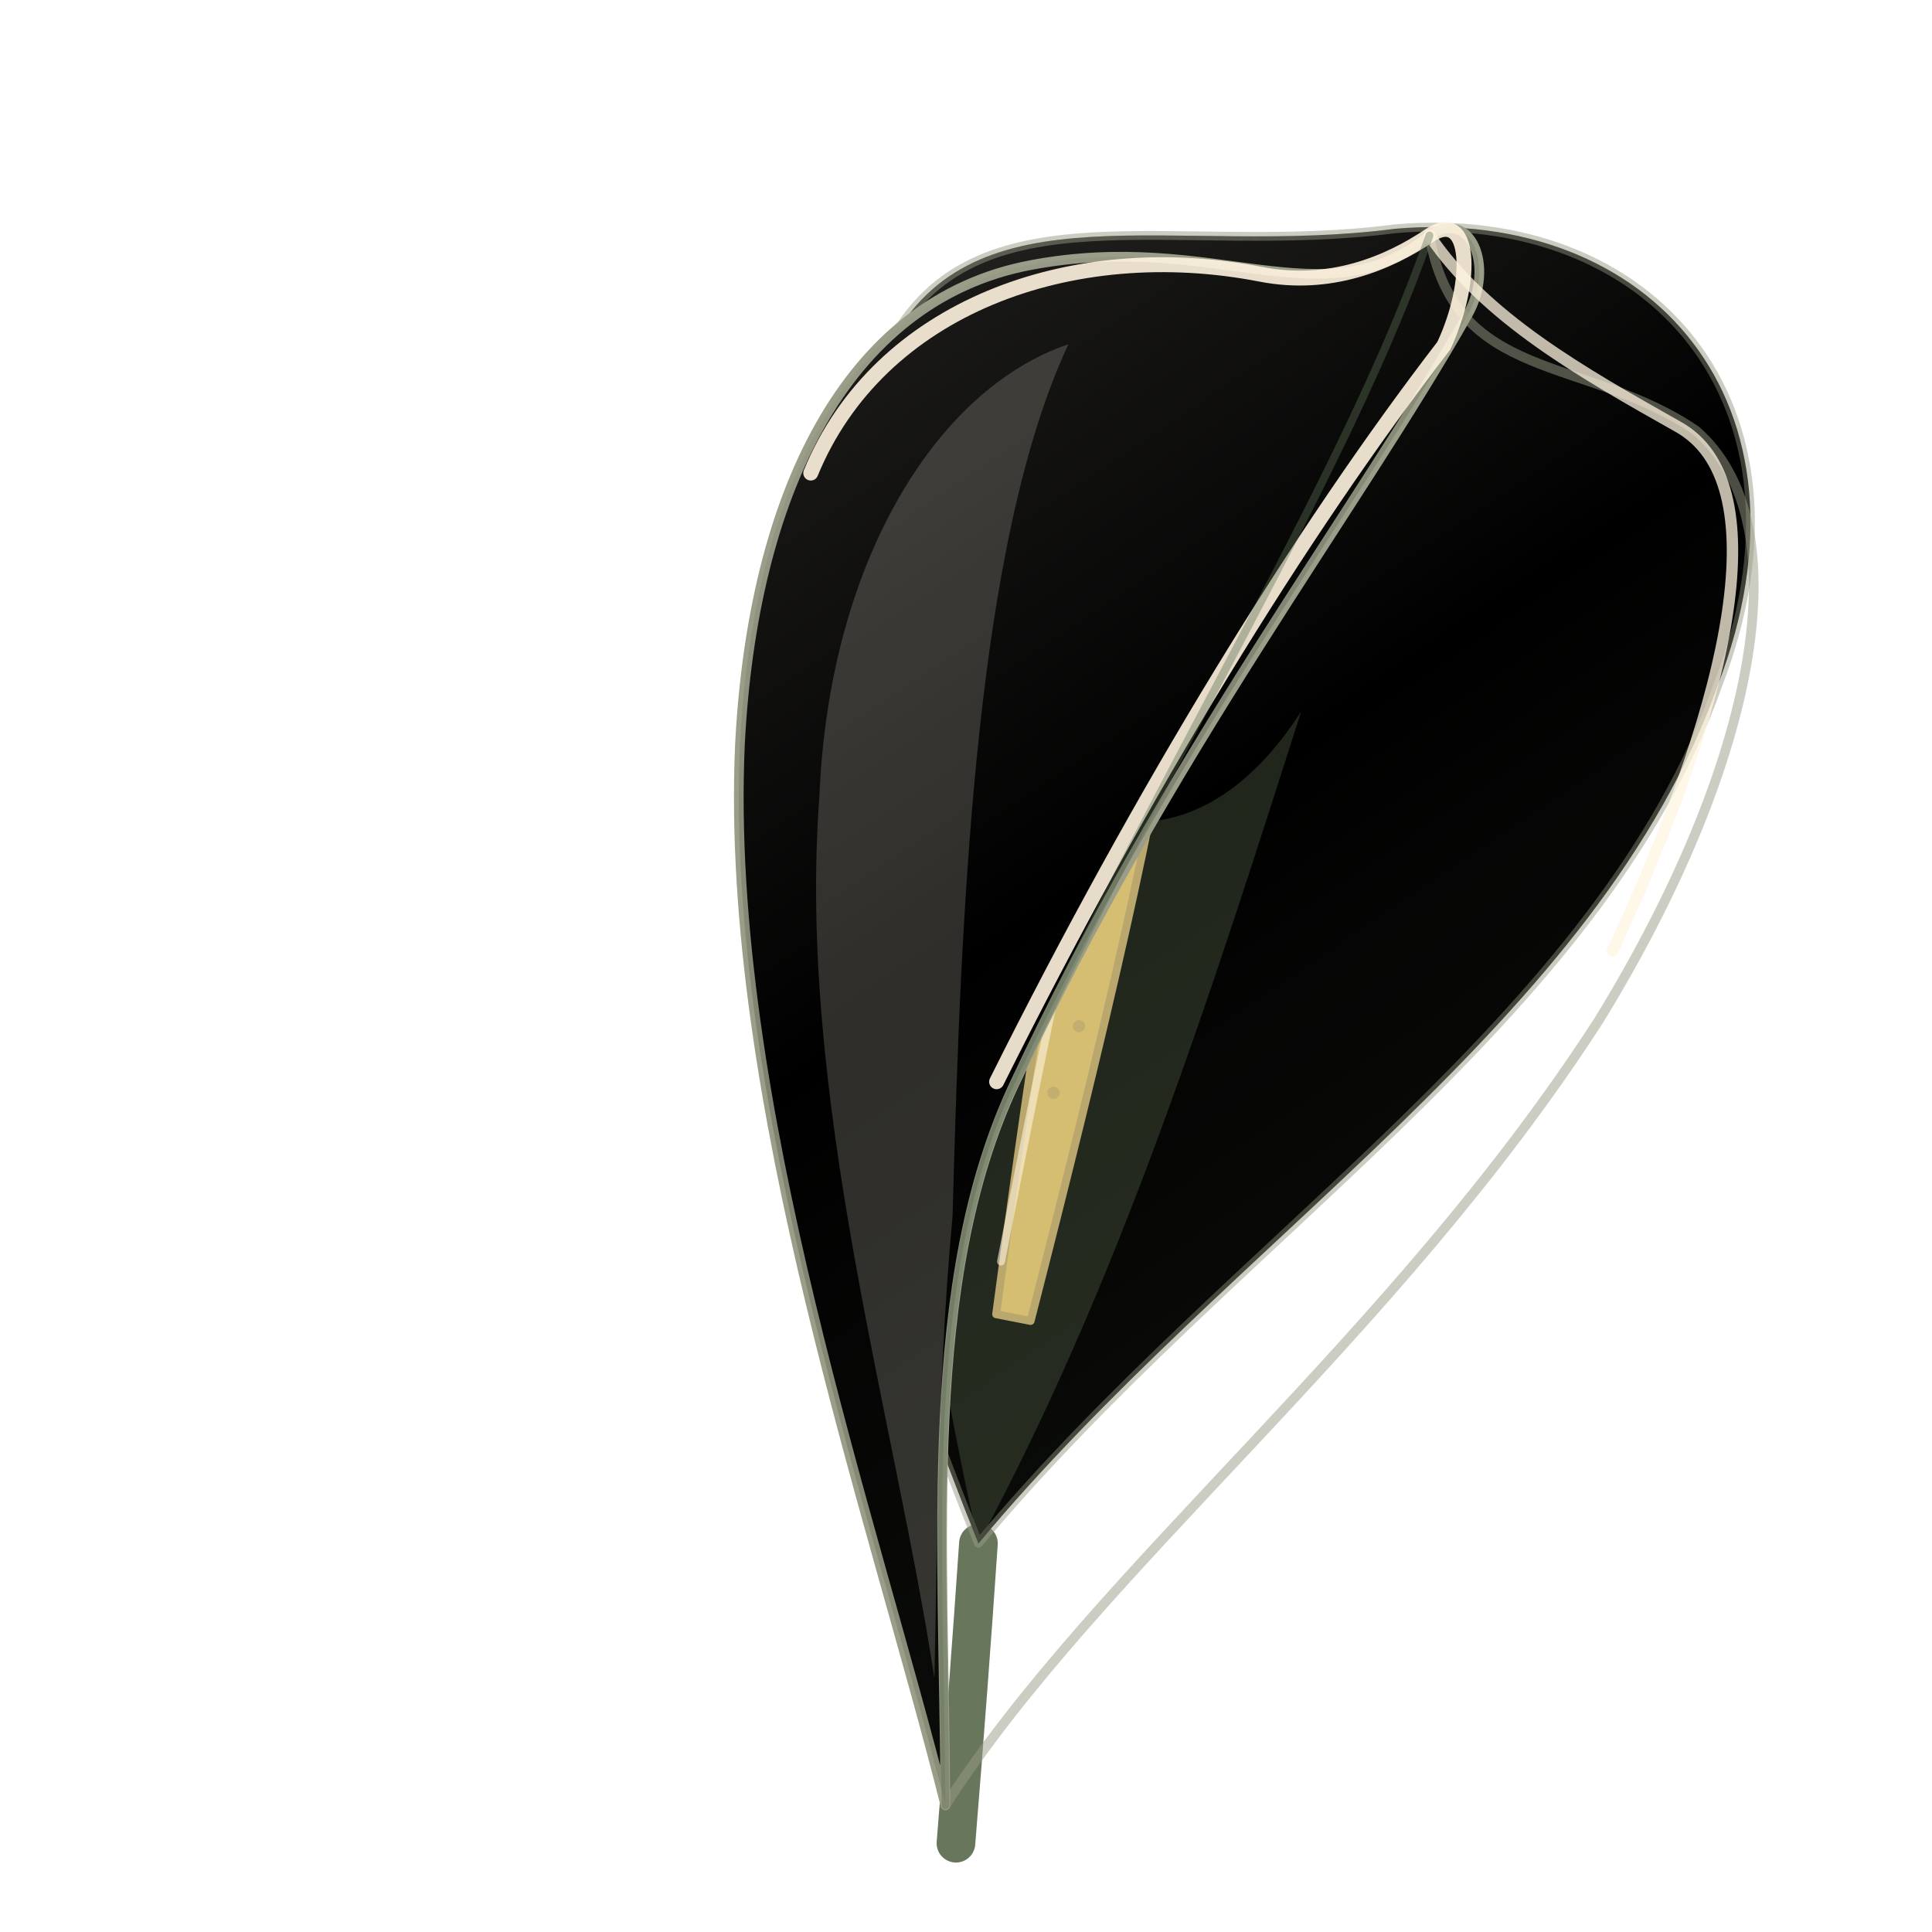
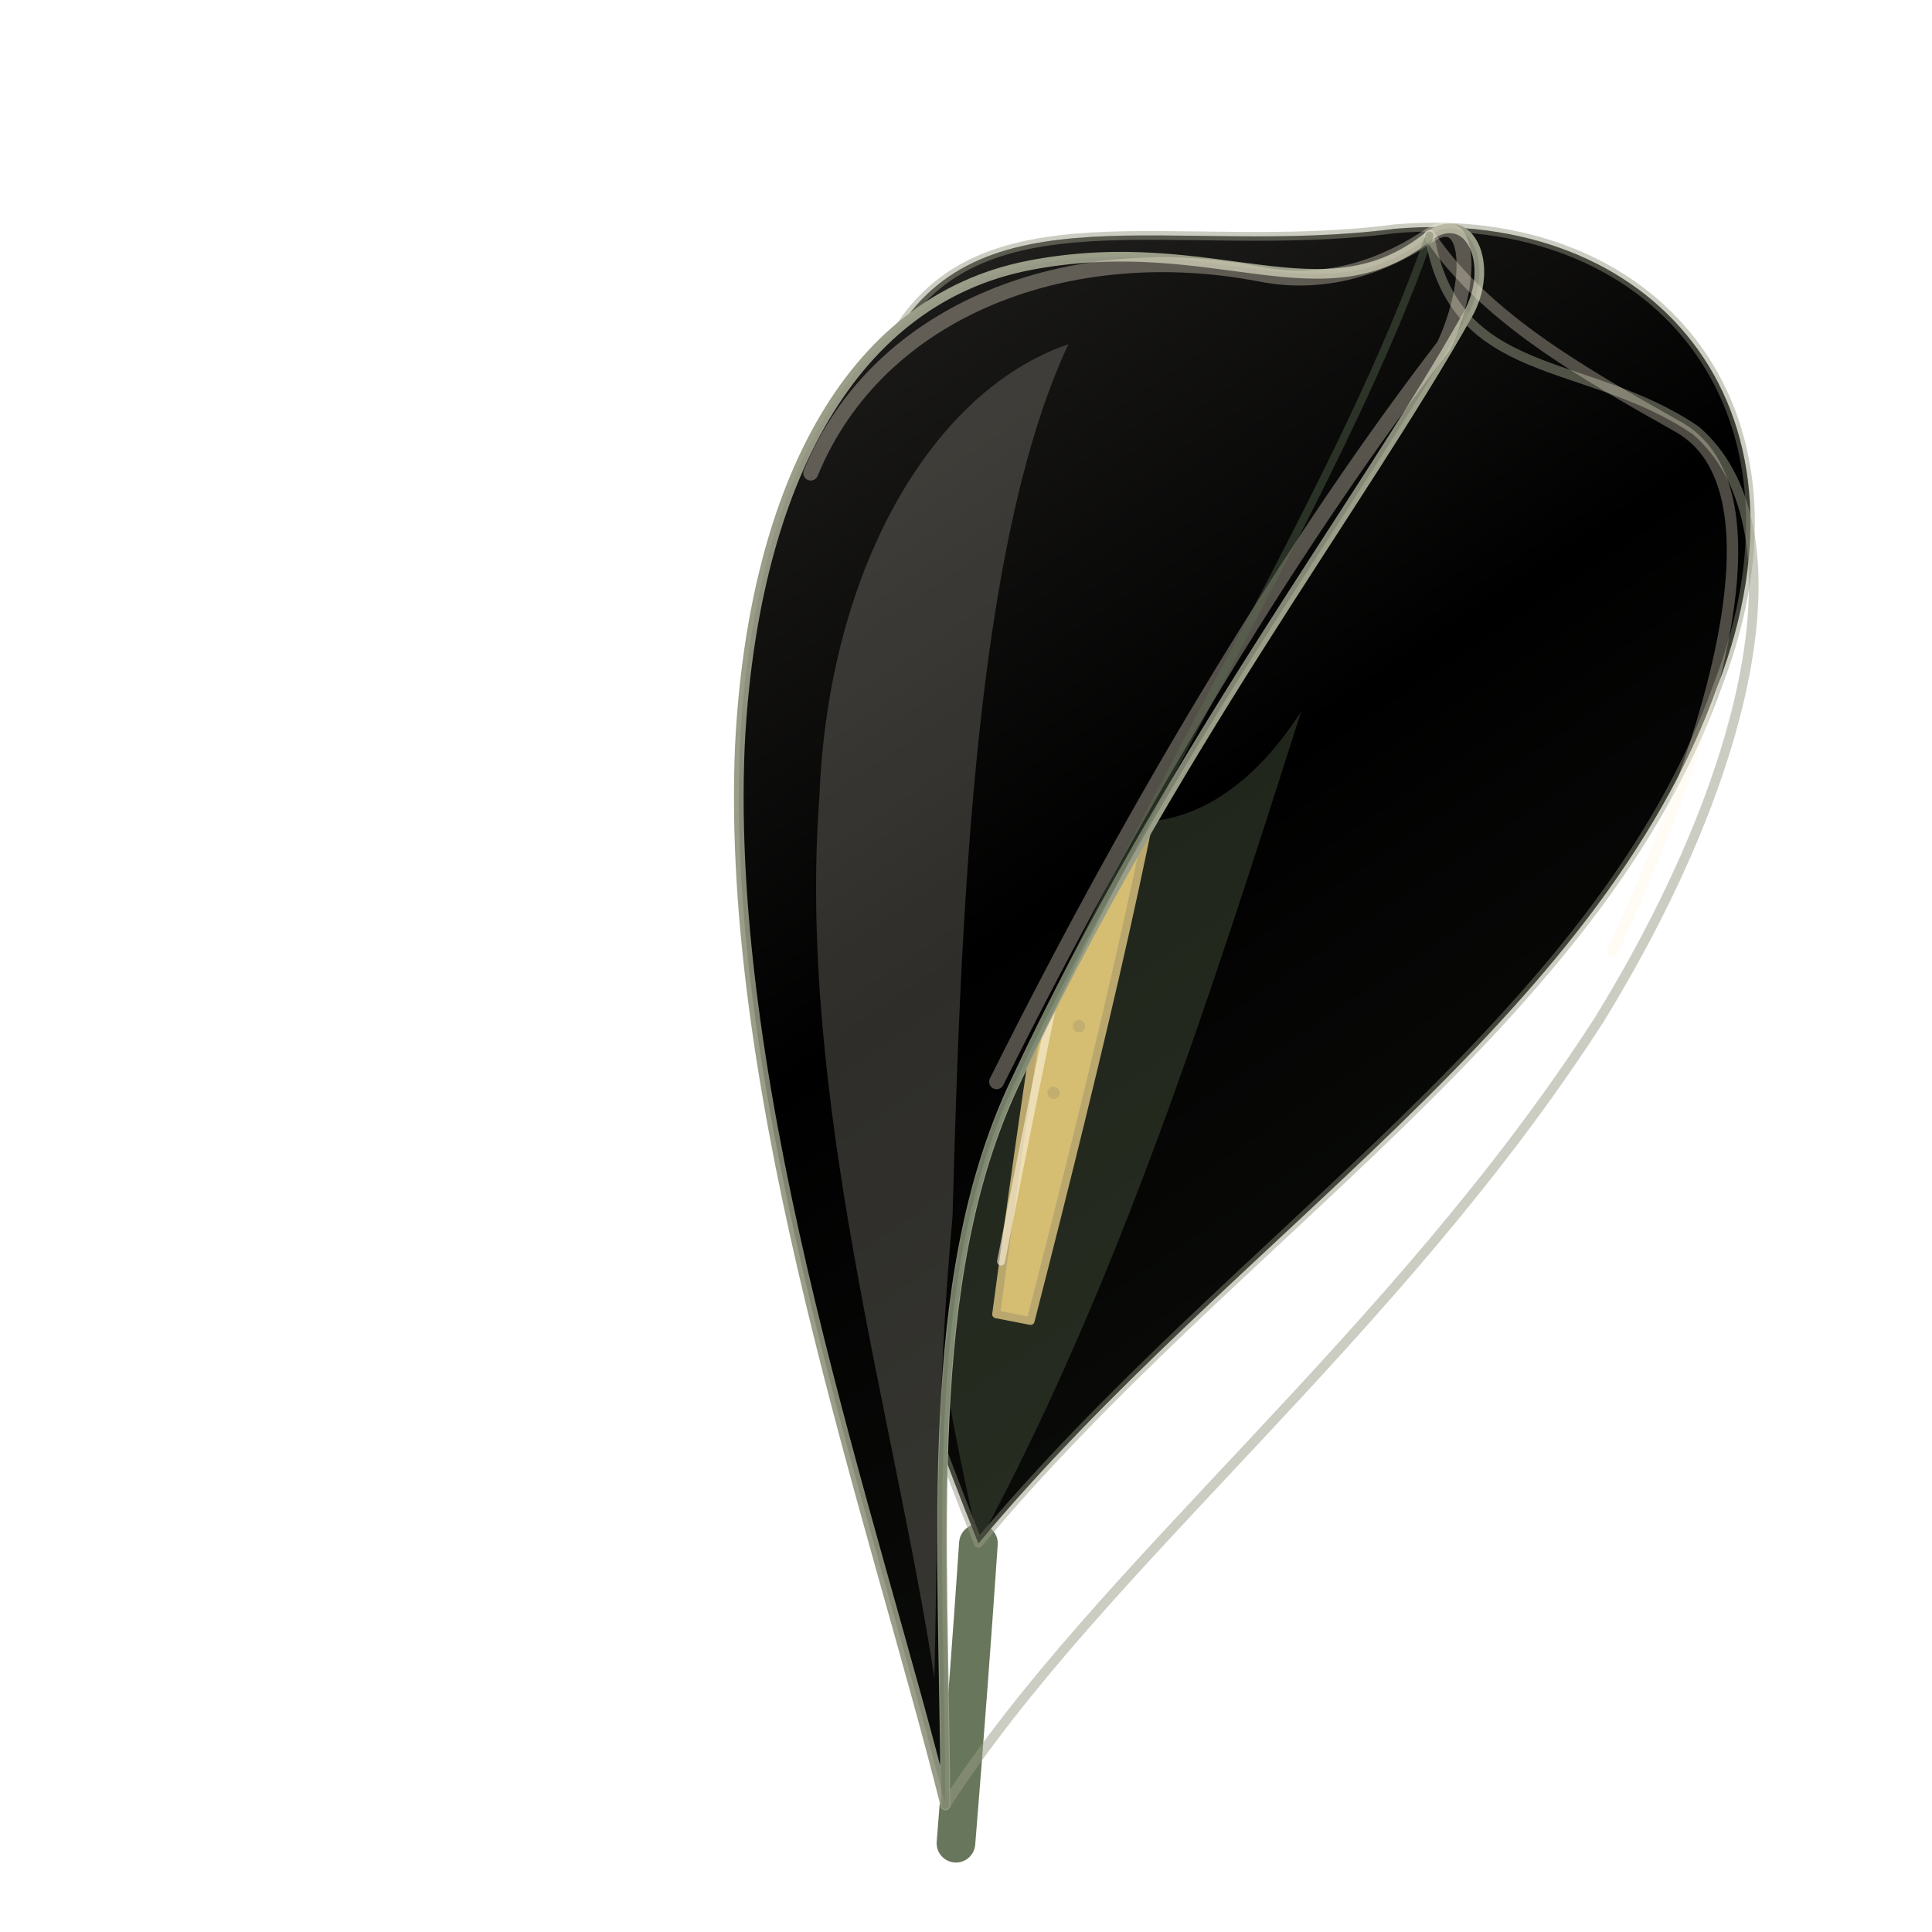
<svg xmlns="http://www.w3.org/2000/svg" width="110" height="110" viewBox="0 0 110 110" stroke-linecap="round" stroke-linejoin="round">
  <defs>
    <linearGradient id="calla-lily-petal-0" gradientUnits="userSpaceOnUse" x1="10" y1="10" x2="95" y2="95">
      <stop offset="0" stop-color="#fff8e7" />
      <stop offset=".48" stop-color="__COLOR__" />
      <stop offset="1" stop-color="#68765b" />
    </linearGradient>
  </defs>
  <g transform="rotate(11 55 102)">
    <path d="M55 105 Q54 96 53 88" fill="none" stroke="#68765b" stroke-width="2.2" />
    <path d="M53 88 C40 68 30 45 35 22 C38 12 50 14 62 10 C76 6 88 15 85 32 C82 52 64 68 53 88 Z" fill="__COLOR__" stroke="#9a9d87" stroke-width="0.5" stroke-opacity=".5" />
    <path d="M53 88 C40 68 30 45 35 22 C38 12 50 14 62 10 C76 6 88 15 85 32 C82 52 64 68 53 88 Z" fill="url(#calla-lily-petal-0)" opacity=".22" />
    <path d="M53 88 C46 72 40 54 44 42 C50 48 58 48 62 38 C60 55 58 72 53 88 Z" fill="#4a553f" opacity="0.45" />
    <path d="M51.5 75 C50.5 58 50 45 50.5 35 C51 31.5 54 31.5 54.5 35 C55 45 54.5 58 53.5 75 Z" fill="#d5bd72" stroke="#b9a76e" stroke-width="0.45" />
    <path d="M51.2 72 Q51.2 52 51.8 35" fill="none" stroke="#fff4df" stroke-width="0.45" opacity="0.6" />
    <g fill="#b9a76e" opacity="0.65">
      <circle cx="52.2" cy="38" r="0.35" />
      <circle cx="53.5" cy="42" r="0.35" />
      <circle cx="52.0" cy="46" r="0.35" />
      <circle cx="53.2" cy="50" r="0.35" />
      <circle cx="52.1" cy="54" r="0.35" />
      <circle cx="53.0" cy="58" r="0.35" />
      <circle cx="52.3" cy="62" r="0.35" />
    </g>
    <path d="M54 103              C47 88 34 66 31 46              C29 32 32 20 42 16              C52 12 59 16 64 10              C66 8 68 11 67 14              C63 26 55 42 50 62              C47 74 51 88 54 103 Z" fill="__COLOR__" stroke="#9a9d87" stroke-width="0.55" stroke-linejoin="round" />
    <path d="M54 103 C47 88 34 66 31 46 C29 32 32 20 42 16 C52 12 59 16 64 10 C66 8 68 11 67 14 C63 26 55 42 50 62 C47 74 51 88 54 103 Z" fill="url(#calla-lily-petal-0)" opacity=".18" />
    <path d="M54 103 C60 88 74 72 82 52 C88 36 88 22 81 18 C74 15 67 18 64 10" fill="none" stroke="#9a9d87" stroke-width="0.55" stroke-opacity=".5" />
    <path d="M52 96 C47 82 38 65 36 48 C34 35 38 24 45 20 C42 32 45 52 48 70 C49 80 51 90 52 96 Z" fill="#fff8e7" opacity=".18" />
-     <path d="M32 30 C34 20 44 14 55 14 C59 14 62 12 64 10 C66 8 67 12 66 16 C60 28 54 44 49 62" fill="none" stroke="#fff4df" stroke-width="0.85" opacity="0.9" />
-     <path d="M64 10 C68 14 74 16 80 18 C86 20 86 32 82 48" fill="none" stroke="#fff4df" stroke-width="0.65" opacity="0.75" />
+     <path d="M32 30 C34 20 44 14 55 14 C59 14 62 12 64 10 C66 8 67 12 66 16 C60 28 54 44 49 62" fill="none" stroke="#fff4df" stroke-width="0.85" opacity="0.32" />
+     <path d="M64 10 C68 14 74 16 80 18 C86 20 86 32 82 48" fill="none" stroke="#fff4df" stroke-width="0.65" opacity="0.3" />
    <path d="M64 10 C62 24 55 42 50 62 C47 74 51 88 54 103" fill="none" stroke="#5d6e53" stroke-width="0.45" opacity="0.4" />
  </g>
</svg>
